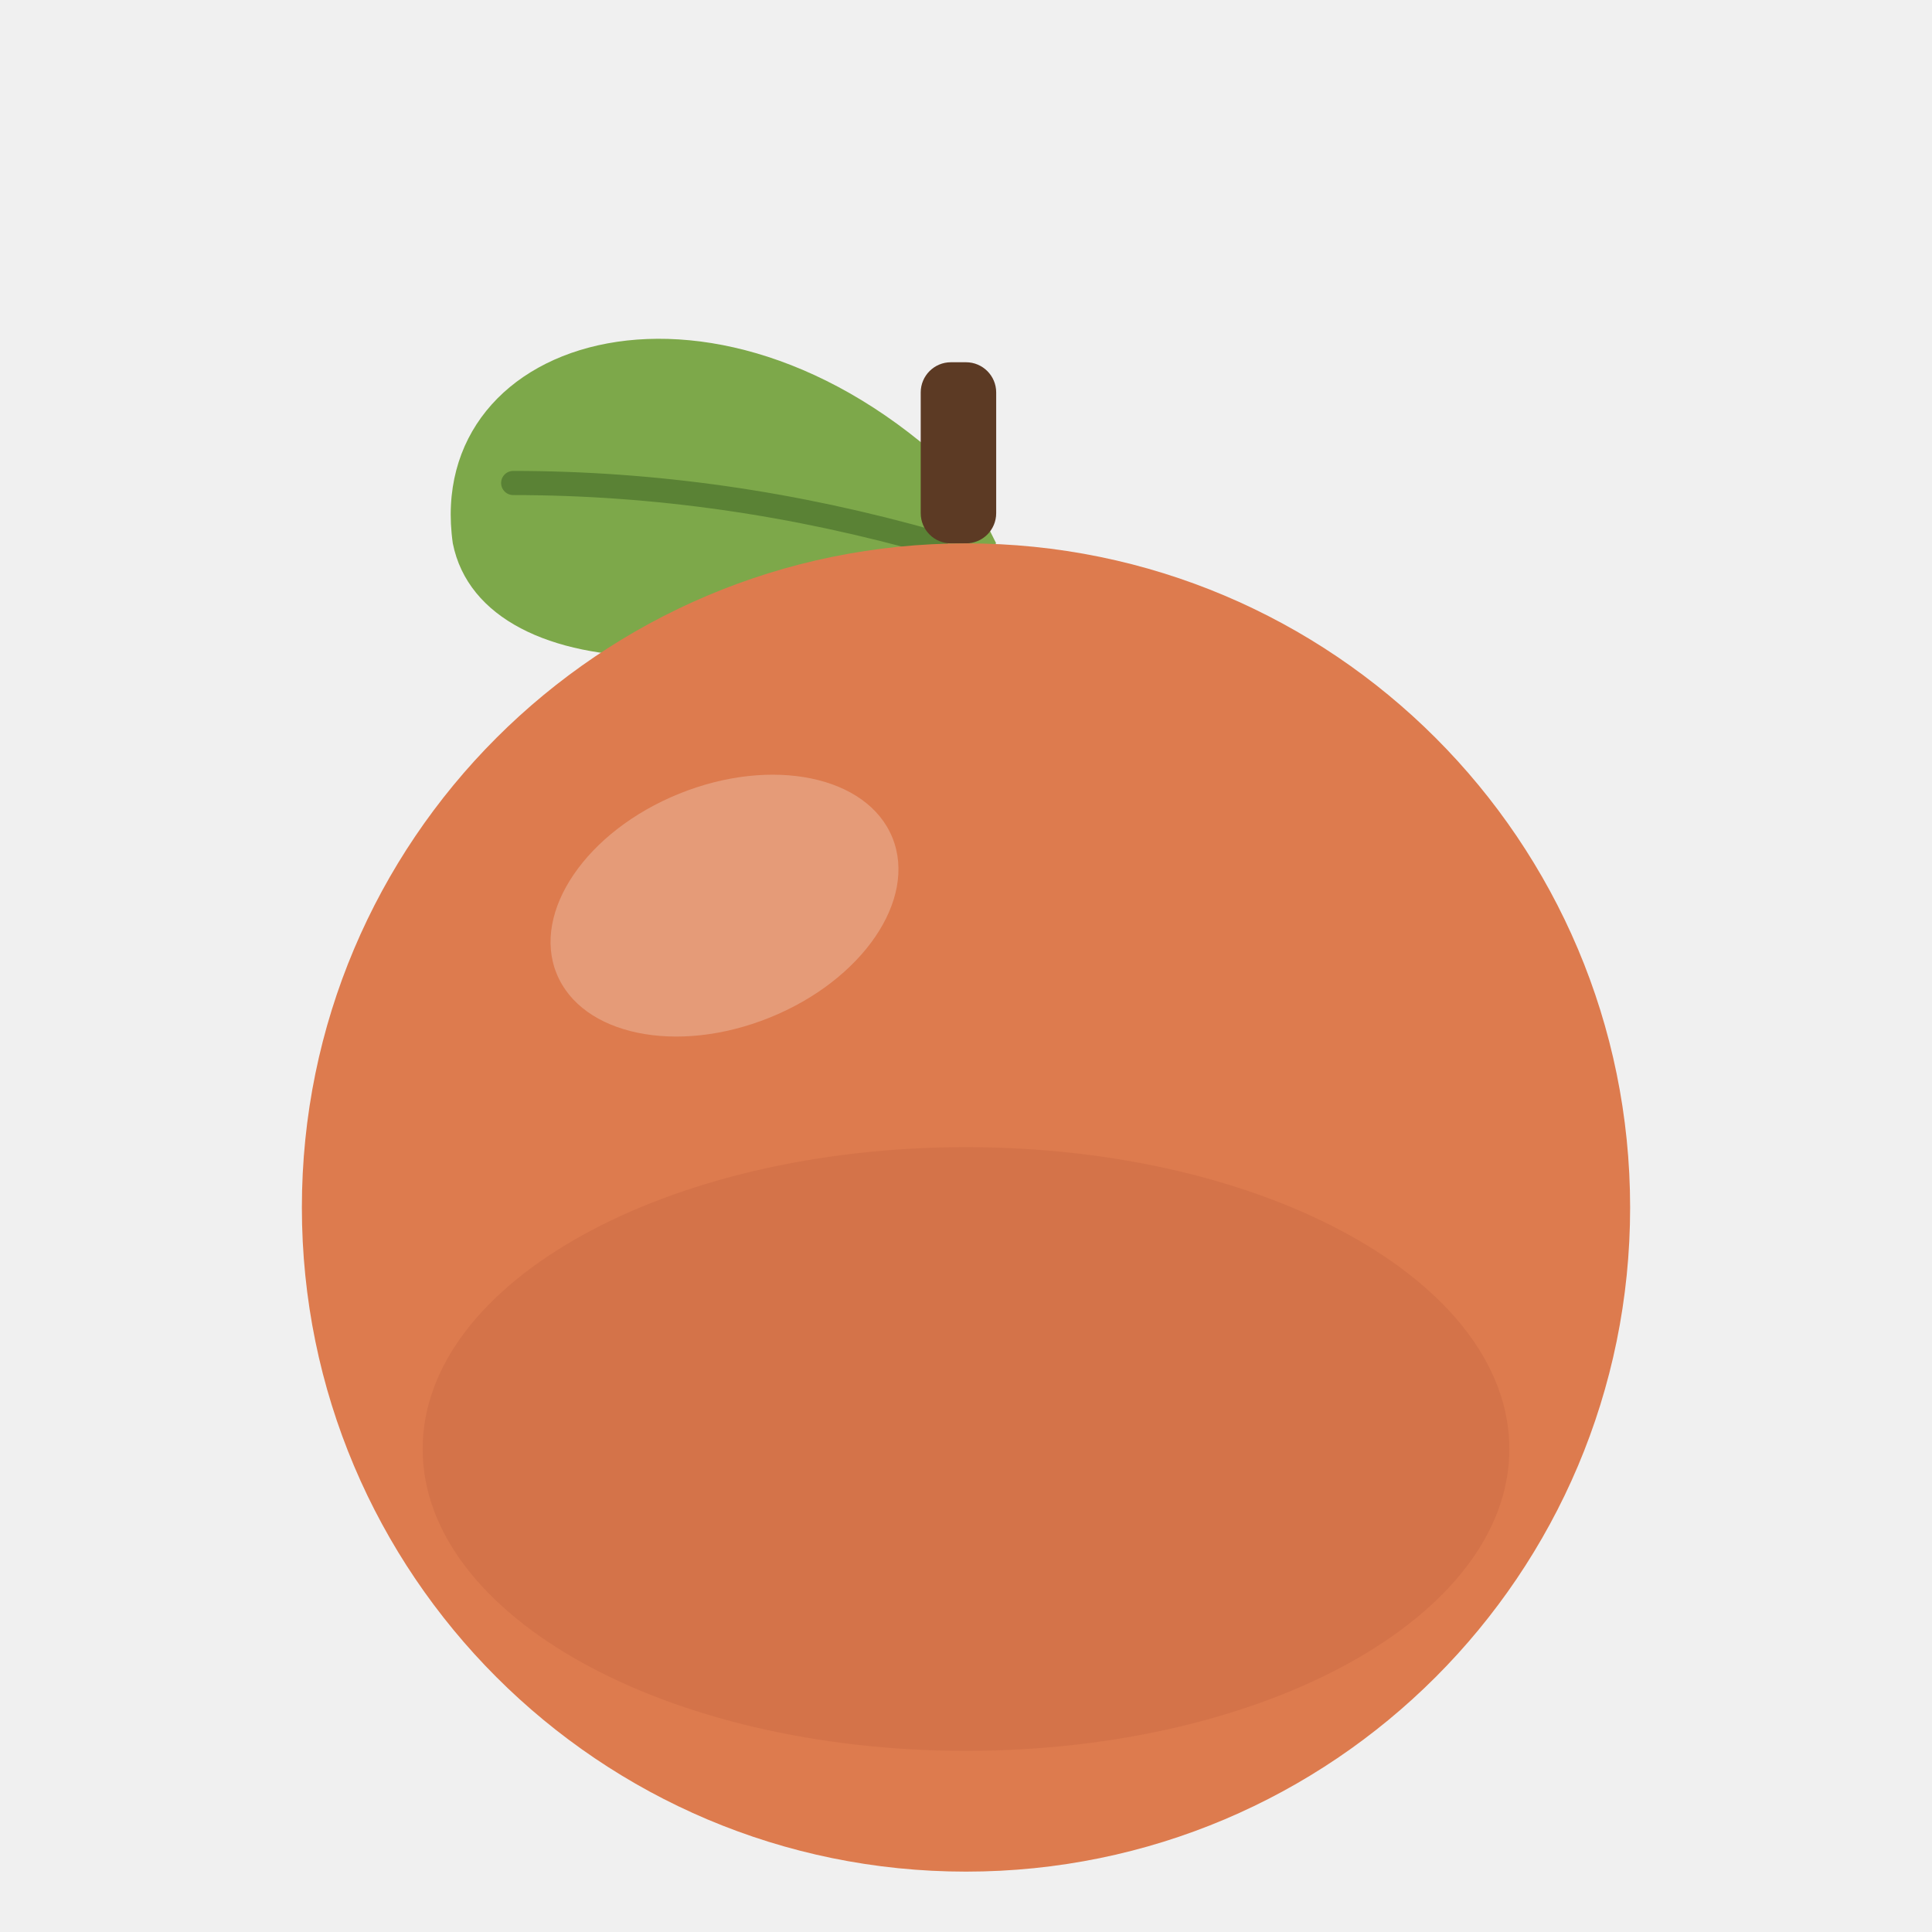
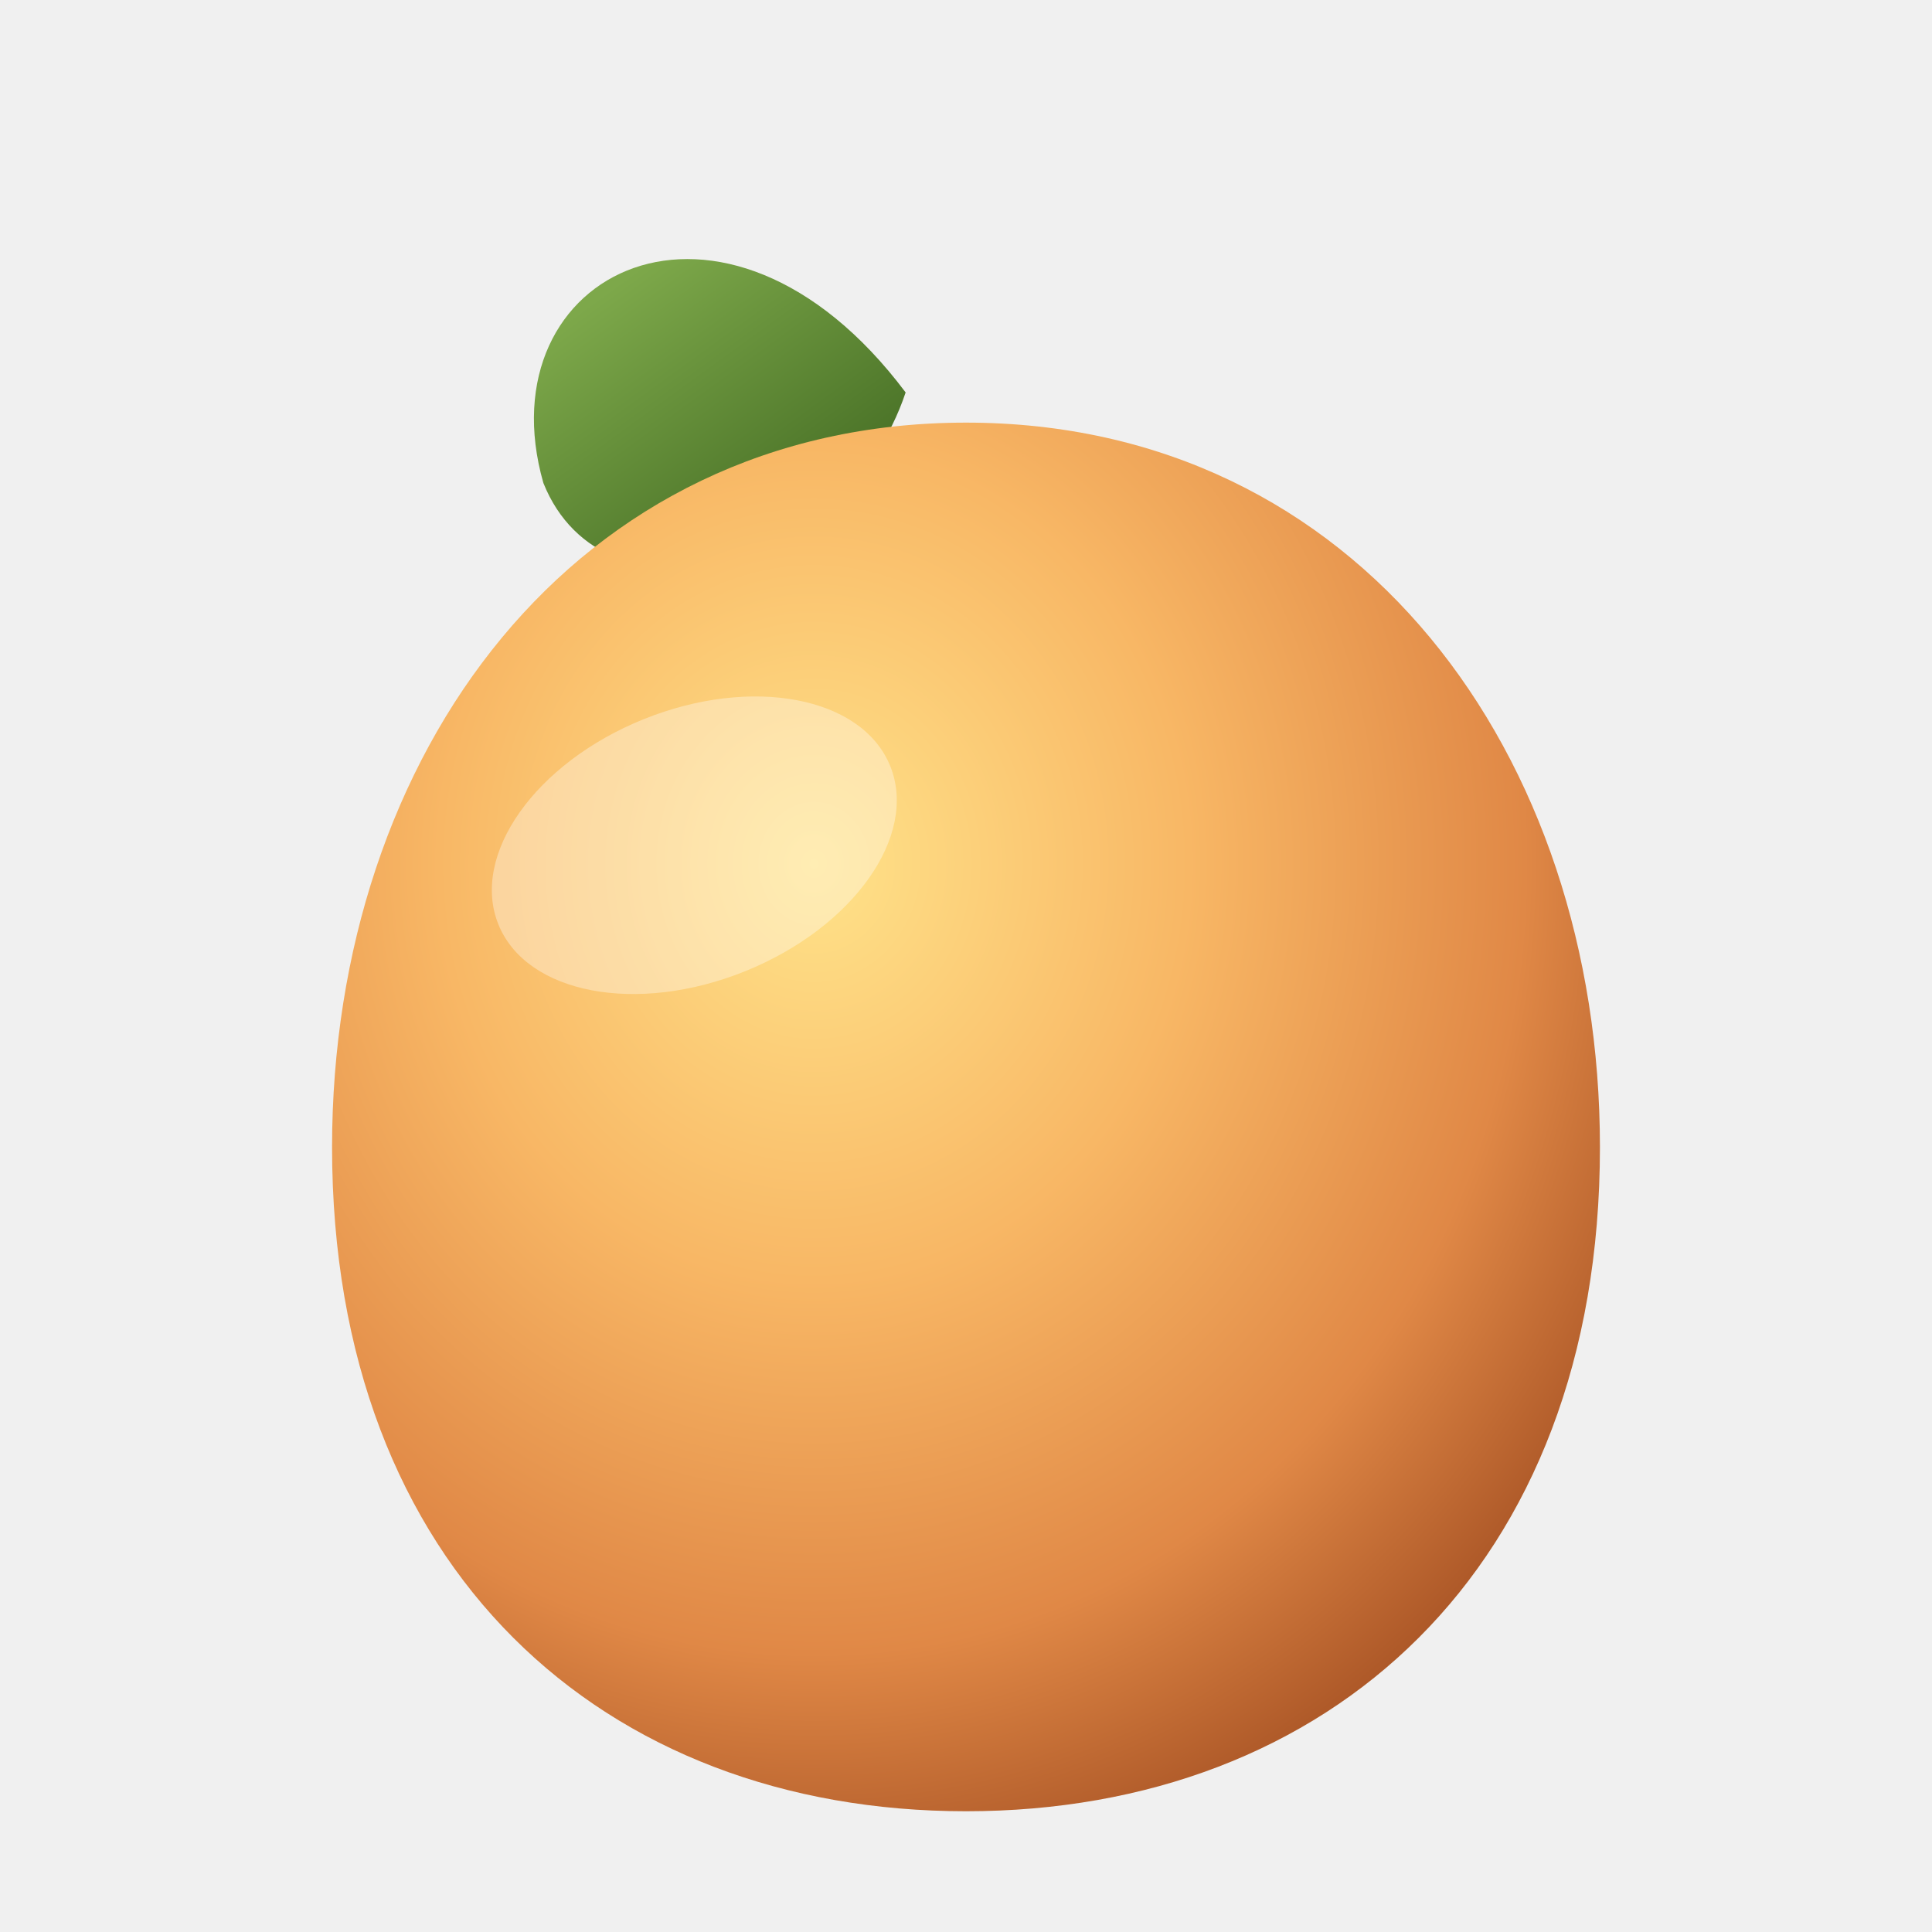
<svg xmlns="http://www.w3.org/2000/svg" viewBox="0 0 64 64">
-   <path d="M 32 16 C 24 8, 14 11, 15 18 C 16 23, 26 23, 33 18 Z" fill="#7DA84A" />
-   <path d="M 17 16 Q 24 16, 31 18" stroke="#5A8235" stroke-width="0.8" fill="none" stroke-linecap="round" />
-   <rect x="30.5" y="12" width="2.5" height="6" rx="1" fill="#5C3A24" />
-   <circle cx="32" cy="40" r="22" fill="#DD7B4E" />
-   <ellipse cx="32" cy="48" rx="18" ry="10" fill="#B85838" opacity="0.22" />
-   <ellipse cx="24" cy="30" rx="6" ry="4" fill="#FFFFFF" opacity="0.24" transform="rotate(-22 24 30)" />
+   <defs>
+     <radialGradient id="mango" cx="38%" cy="32%" r="78%">
+       <stop offset="0%" stop-color="#FFE38A" />
+       <stop offset="38%" stop-color="#F8B765" />
+       <stop offset="72%" stop-color="#E08846" />
+       <stop offset="100%" stop-color="#9E4A1F" />
+     </radialGradient>
+     <linearGradient id="leaf" x1="20%" y1="10%" x2="90%" y2="90%">
+       <stop offset="0%" stop-color="#7DA84A" />
+       <stop offset="100%" stop-color="#3F6720" />
+     </linearGradient>
+   </defs>
+   <path d="M 30 13 C 24 5, 16 9, 18 16 C 20 21, 28 19, 30 13 Z" fill="url(#leaf)" />
+   <path d="M 32 14            C 19 14, 11 25, 11 38            C 11 52, 20 60, 32 60            C 44 60, 53 52, 53 38            C 53 25, 45 14, 32 14 Z" fill="url(#mango)" />
+   <ellipse cx="23" cy="28" rx="7" ry="4.5" fill="#FFFFFF" opacity="0.35" transform="rotate(-22 23 28)" />
</svg>
